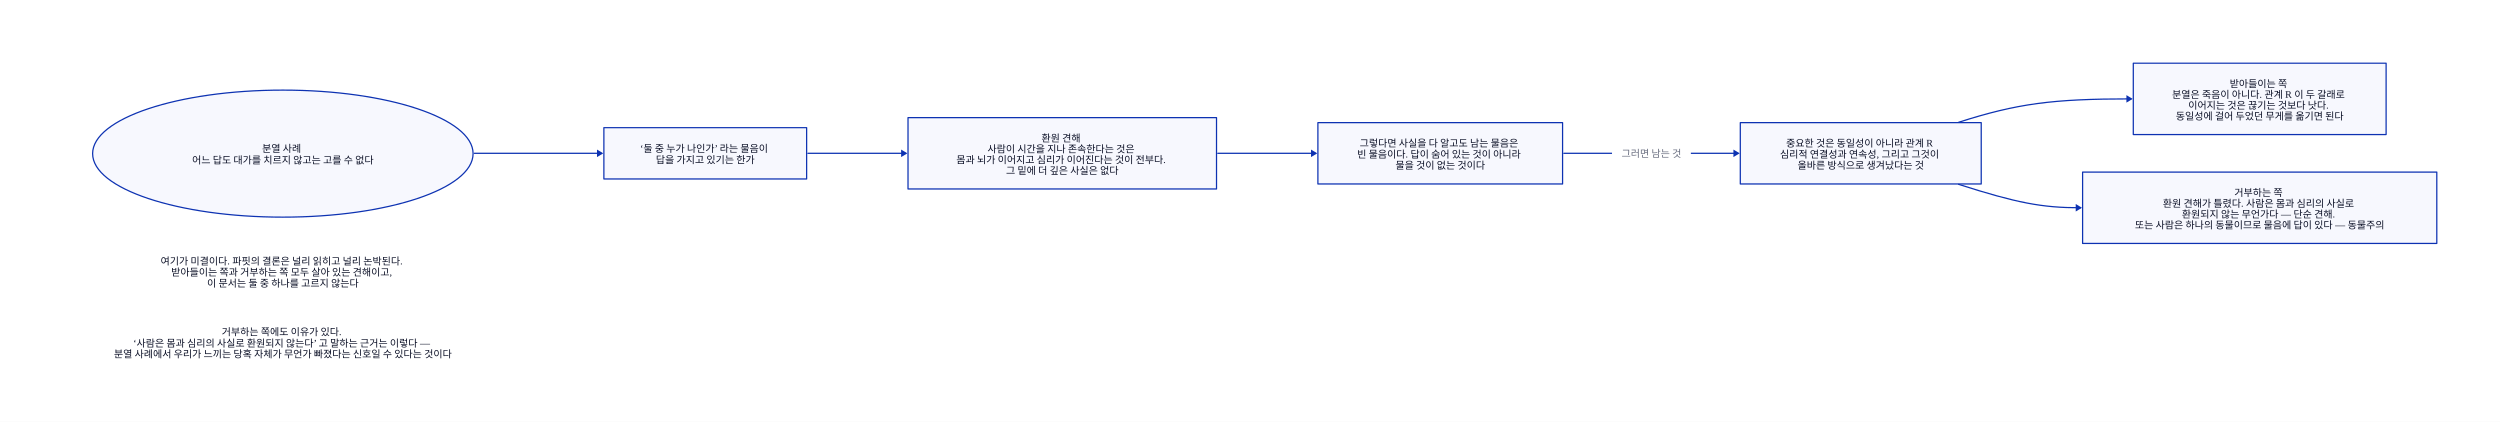
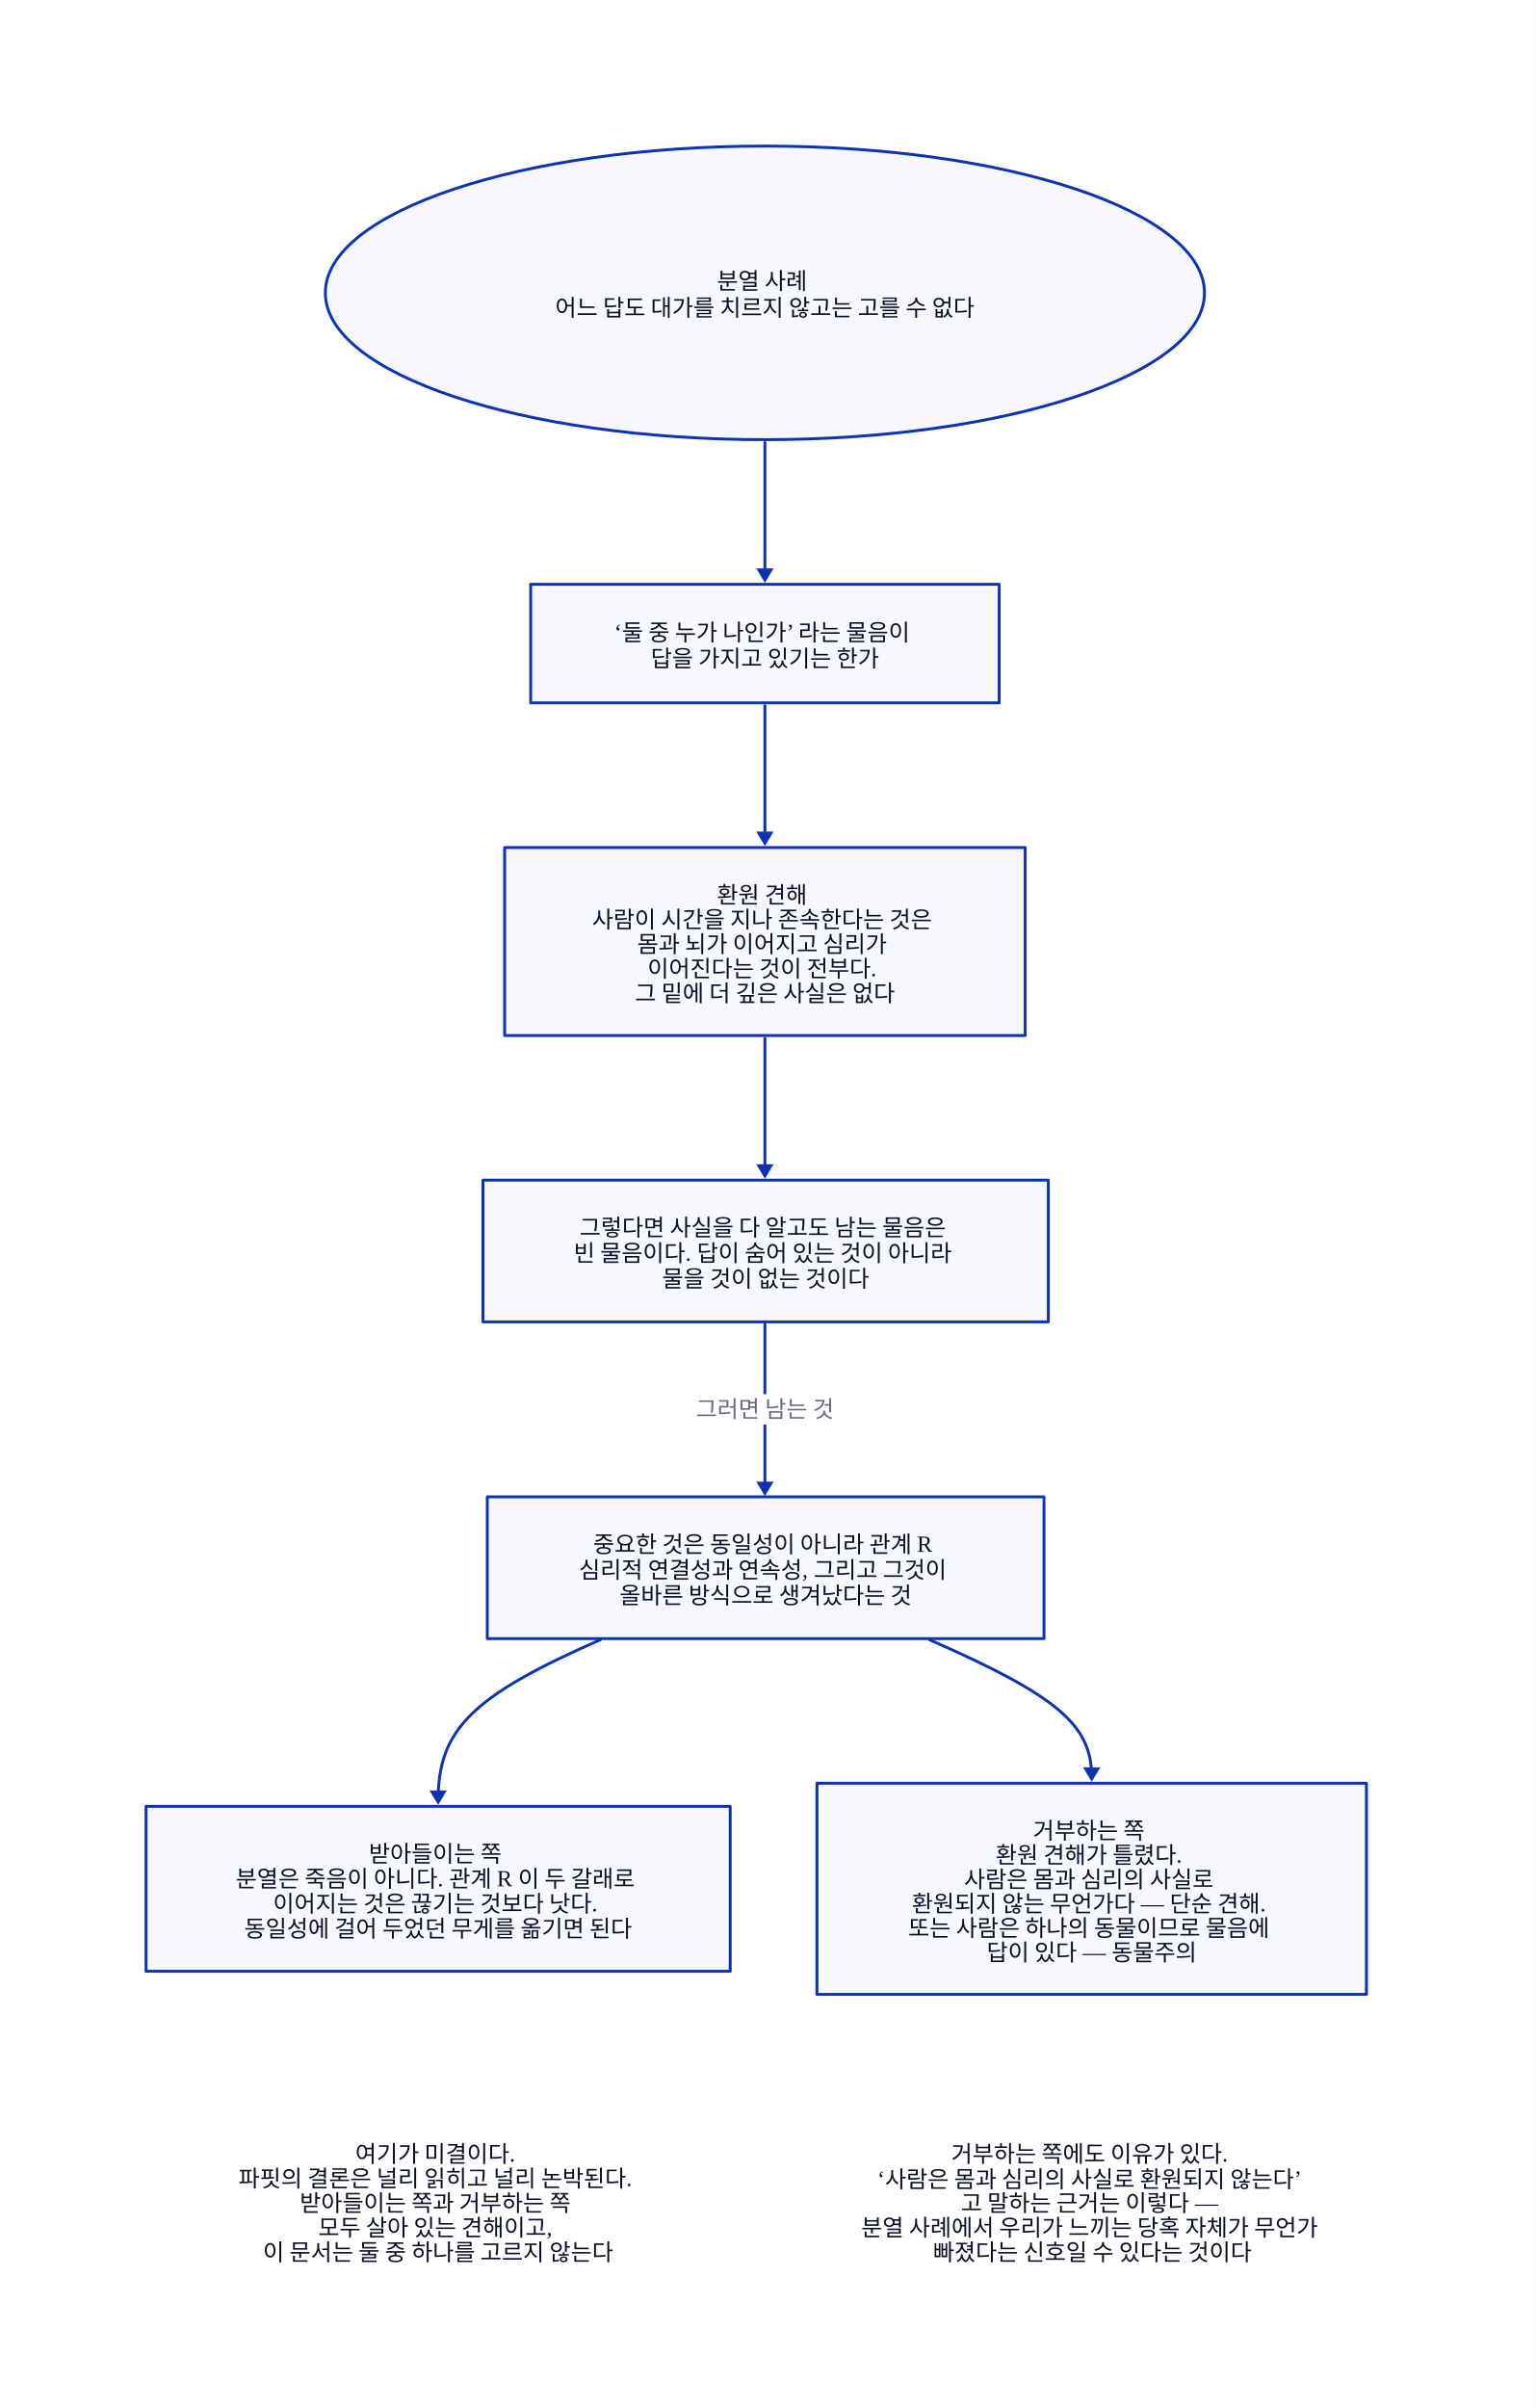
- <svg xmlns="http://www.w3.org/2000/svg" width="3995" height="674" class="d2-1627237966 d2-svg" viewBox="-101 -101 3995 674">
-   <rect width="3995" height="674" x="-101" y="-101" rx="0" style="fill:#fff" />
-   <style>.connection,.shape{stroke-linejoin:round}.shape{shape-rendering:geometricPrecision}.connection{stroke-linecap:round}.d2-1627237966 .fill-N1{fill:#0a0f25}.d2-1627237966 .fill-B6{fill:#f7f8fe}.d2-1627237966 .stroke-B1{stroke:#0d32b2}.s0{stroke-width:2}.s1{text-anchor:middle;font-size:16px}</style>
+ <svg xmlns="http://www.w3.org/2000/svg" width="1062" height="1665" class="d2-3306893791 d2-svg" viewBox="-101 -101 1062 1665">
+   <rect width="1062" height="1665" x="-101" y="-101" rx="0" style="fill:#fff" />
+   <style>.connection,.shape{stroke-linejoin:round}.shape{shape-rendering:geometricPrecision}.connection{stroke-linecap:round}.d2-3306893791 .fill-N1{fill:#0a0f25}.d2-3306893791 .fill-B6{fill:#f7f8fe}.d2-3306893791 .stroke-B1{stroke:#0d32b2}.s0{stroke-width:2}.s1{text-anchor:middle;font-size:16px}</style>
  <g>
    <g class="shape">
-       <ellipse cx="351" cy="144.5" class="shape stroke-B1 fill-B6 s0" rx="304" ry="101.5" />
+       <ellipse cx="428" cy="101.5" class="shape stroke-B1 fill-B6 s0" rx="304" ry="101.5" />
    </g>
-     <text x="351" y="142" class="text-bold fill-N1 s1">
-       <tspan x="351" dy="0">분열 사례</tspan>
-       <tspan x="351" dy="18.5">어느 답도 대가를 치르지 않고는 고를 수 없다</tspan>
+     <text x="428" y="99" class="text-bold fill-N1 s1">
+       <tspan x="428" dy="0">분열 사례</tspan>
+       <tspan x="428" dy="18.5">어느 답도 대가를 치르지 않고는 고를 수 없다</tspan>
    </text>
  </g>
  <g>
    <g class="shape">
-       <path d="M864 103h324v82H864z" class="stroke-B1 fill-B6 s0" />
+       <path d="M266 303h324v82H266z" class="stroke-B1 fill-B6 s0" />
    </g>
-     <text x="1026" y="141.5" class="text-bold fill-N1 s1">
-       <tspan x="1026" dy="0">‘둘 중 누가 나인가’ 라는 물음이</tspan>
-       <tspan x="1026" dy="18.5">답을 가지고 있기는 한가</tspan>
+     <text x="428" y="341.5" class="text-bold fill-N1 s1">
+       <tspan x="428" dy="0">‘둘 중 누가 나인가’ 라는 물음이</tspan>
+       <tspan x="428" dy="18.5">답을 가지고 있기는 한가</tspan>
    </text>
  </g>
  <g>
    <g class="shape">
-       <path d="M1350 87h493v114h-493z" class="stroke-B1 fill-B6 s0" />
+       <path d="M248 485h360v130H248z" class="stroke-B1 fill-B6 s0" />
    </g>
-     <text x="1596.5" y="125.5" class="text-bold fill-N1 s1">
-       <tspan x="1596.5" dy="0">환원 견해</tspan>
-       <tspan x="1596.5" dy="17.25">사람이 시간을 지나 존속한다는 것은</tspan>
-       <tspan x="1596.5" dy="17.25">몸과 뇌가 이어지고 심리가 이어진다는 것이 전부다.</tspan>
-       <tspan x="1596.5" dy="17.25">그 밑에 더 깊은 사실은 없다</tspan>
+     <text x="428" y="523.5" class="text-bold fill-N1 s1">
+       <tspan x="428" dy="0">환원 견해</tspan>
+       <tspan x="428" dy="17">사람이 시간을 지나 존속한다는 것은</tspan>
+       <tspan x="428" dy="17">몸과 뇌가 이어지고 심리가</tspan>
+       <tspan x="428" dy="17">이어진다는 것이 전부다.</tspan>
+       <tspan x="428" dy="17">그 밑에 더 깊은 사실은 없다</tspan>
    </text>
  </g>
  <g>
    <g class="shape">
-       <path d="M2005 95h391v98h-391z" class="stroke-B1 fill-B6 s0" />
+       <path d="M233 715h391v98H233z" class="stroke-B1 fill-B6 s0" />
    </g>
-     <text x="2200.5" y="133.5" class="text-bold fill-N1 s1">
-       <tspan x="2200.5" dy="0">그렇다면 사실을 다 알고도 남는 물음은</tspan>
-       <tspan x="2200.5" dy="17.667">빈 물음이다. 답이 숨어 있는 것이 아니라</tspan>
-       <tspan x="2200.5" dy="17.667">물을 것이 없는 것이다</tspan>
+     <text x="428.5" y="753.5" class="text-bold fill-N1 s1">
+       <tspan x="428.5" dy="0">그렇다면 사실을 다 알고도 남는 물음은</tspan>
+       <tspan x="428.5" dy="17.667">빈 물음이다. 답이 숨어 있는 것이 아니라</tspan>
+       <tspan x="428.5" dy="17.667">물을 것이 없는 것이다</tspan>
    </text>
  </g>
  <g>
    <g class="shape">
-       <path d="M2680 95h385v98h-385z" class="stroke-B1 fill-B6 s0" />
+       <path d="M236 934h385v98H236z" class="stroke-B1 fill-B6 s0" />
    </g>
-     <text x="2872.5" y="133.5" class="text-bold fill-N1 s1">
-       <tspan x="2872.5" dy="0">중요한 것은 동일성이 아니라 관계 R</tspan>
-       <tspan x="2872.5" dy="17.667">심리적 연결성과 연속성, 그리고 그것이</tspan>
-       <tspan x="2872.5" dy="17.667">올바른 방식으로 생겨났다는 것</tspan>
+     <text x="428.5" y="972.5" class="text-bold fill-N1 s1">
+       <tspan x="428.5" dy="0">중요한 것은 동일성이 아니라 관계 R</tspan>
+       <tspan x="428.5" dy="17.667">심리적 연결성과 연속성, 그리고 그것이</tspan>
+       <tspan x="428.5" dy="17.667">올바른 방식으로 생겨났다는 것</tspan>
    </text>
  </g>
  <g>
    <g class="shape">
-       <path d="M3308 0h404v114h-404z" class="stroke-B1 fill-B6 s0" />
+       <path d="M0 1148h404v114H0z" class="stroke-B1 fill-B6 s0" />
    </g>
-     <text x="3510" y="38.5" class="text-bold fill-N1 s1">
-       <tspan x="3510" dy="0">받아들이는 쪽</tspan>
-       <tspan x="3510" dy="17.25">분열은 죽음이 아니다. 관계 R 이 두 갈래로</tspan>
-       <tspan x="3510" dy="17.25">이어지는 것은 끊기는 것보다 낫다.</tspan>
-       <tspan x="3510" dy="17.25">동일성에 걸어 두었던 무게를 옮기면 된다</tspan>
+     <text x="202" y="1186.5" class="text-bold fill-N1 s1">
+       <tspan x="202" dy="0">받아들이는 쪽</tspan>
+       <tspan x="202" dy="17.25">분열은 죽음이 아니다. 관계 R 이 두 갈래로</tspan>
+       <tspan x="202" dy="17.25">이어지는 것은 끊기는 것보다 낫다.</tspan>
+       <tspan x="202" dy="17.25">동일성에 걸어 두었던 무게를 옮기면 된다</tspan>
    </text>
  </g>
  <g>
    <g class="shape">
-       <path d="M3227 174h566v114h-566z" class="stroke-B1 fill-B6 s0" />
+       <path d="M464 1132h380v146H464z" class="stroke-B1 fill-B6 s0" />
    </g>
-     <text x="3510" y="212.5" class="text-bold fill-N1 s1">
-       <tspan x="3510" dy="0">거부하는 쪽</tspan>
-       <tspan x="3510" dy="17.25">환원 견해가 틀렸다. 사람은 몸과 심리의 사실로</tspan>
-       <tspan x="3510" dy="17.25">환원되지 않는 무언가다 — 단순 견해.</tspan>
-       <tspan x="3510" dy="17.25">또는 사람은 하나의 동물이므로 물음에 답이 있다 — 동물주의</tspan>
+     <text x="654" y="1170.5" class="text-bold fill-N1 s1">
+       <tspan x="654" dy="0">거부하는 쪽</tspan>
+       <tspan x="654" dy="16.833">환원 견해가 틀렸다.</tspan>
+       <tspan x="654" dy="16.833">사람은 몸과 심리의 사실로</tspan>
+       <tspan x="654" dy="16.833">환원되지 않는 무언가다 — 단순 견해.</tspan>
+       <tspan x="654" dy="16.833">또는 사람은 하나의 동물이므로 물음에</tspan>
+       <tspan x="654" dy="16.833">답이 있다 — 동물주의</tspan>
    </text>
  </g>
-   <text x="351" y="322" class="fill-N1 s1">
-     <tspan x="351" dy="0">여기가 미결이다. 파핏의 결론은 널리 읽히고 널리 논박된다.</tspan>
-     <tspan x="351" dy="17.667">받아들이는 쪽과 거부하는 쪽 모두 살아 있는 견해이고,</tspan>
-     <tspan x="351" dy="17.667">이 문서는 둘 중 하나를 고르지 않는다</tspan>
+   <text x="202" y="1394" class="fill-N1 s1">
+     <tspan x="202" dy="0">여기가 미결이다.</tspan>
+     <tspan x="202" dy="17">파핏의 결론은 널리 읽히고 널리 논박된다.</tspan>
+     <tspan x="202" dy="17">받아들이는 쪽과 거부하는 쪽</tspan>
+     <tspan x="202" dy="17">모두 살아 있는 견해이고,</tspan>
+     <tspan x="202" dy="17">이 문서는 둘 중 하나를 고르지 않는다</tspan>
  </text>
-   <text x="351" y="435" class="fill-N1 s1">
-     <tspan x="351" dy="0">거부하는 쪽에도 이유가 있다.</tspan>
-     <tspan x="351" dy="17.667">‘사람은 몸과 심리의 사실로 환원되지 않는다’ 고 말하는 근거는 이렇다 —</tspan>
-     <tspan x="351" dy="17.667">분열 사례에서 우리가 느끼는 당혹 자체가 무언가 빠졌다는 신호일 수 있다는 것이다</tspan>
+   <text x="654.5" y="1394" class="fill-N1 s1">
+     <tspan x="654.5" dy="0">거부하는 쪽에도 이유가 있다.</tspan>
+     <tspan x="654.5" dy="17">‘사람은 몸과 심리의 사실로 환원되지 않는다’</tspan>
+     <tspan x="654.5" dy="17">고 말하는 근거는 이렇다 —</tspan>
+     <tspan x="654.5" dy="17">분열 사례에서 우리가 느끼는 당혹 자체가 무언가</tspan>
+     <tspan x="654.5" dy="17">빠졌다는 신호일 수 있다는 것이다</tspan>
  </text>
-   <marker id="mk-d2-1627237966-3488378134" markerHeight="12" markerUnits="userSpaceOnUse" markerWidth="10" orient="auto" refX="7" refY="6" viewBox="0 0 10 12">
+   <marker id="mk-d2-3306893791-3488378134" markerHeight="12" markerUnits="userSpaceOnUse" markerWidth="10" orient="auto" refX="7" refY="6" viewBox="0 0 10 12">
    <path stroke-width="2" d="m0 0 10 6-10 6z" class="connection" style="fill:#0d32b2" />
  </marker>
-   <path fill="none" marker-end="url(#mk-d2-1627237966-3488378134)" d="M657 144h203" class="connection stroke-B1 s0" mask="url(#d2-1627237966)" />
-   <path fill="none" marker-end="url(#mk-d2-1627237966-3488378134)" d="M1190 144h156" class="connection stroke-B1 s0" mask="url(#d2-1627237966)" />
-   <path fill="none" marker-end="url(#mk-d2-1627237966-3488378134)" d="M1845 144h156" class="connection stroke-B1 s0" mask="url(#d2-1627237966)" />
-   <path fill="none" marker-end="url(#mk-d2-1627237966-3488378134)" d="M2398 144h278" class="connection stroke-B1 s0" mask="url(#d2-1627237966)" />
-   <text x="2538" y="150" style="fill:#676c7e;text-anchor:middle;font-size:16px">그러면 남는 것</text>
-   <path fill="none" marker-end="url(#mk-d2-1627237966-3488378134)" d="M3028.905 94.392C3122.2 64.599 3178.4 57 3304 57" class="connection stroke-B1 s0" mask="url(#d2-1627237966)" />
-   <path fill="none" marker-end="url(#mk-d2-1627237966-3488378134)" d="M3028.905 193.608C3122.2 223.4 3162.2 231 3223 231" class="connection stroke-B1 s0" mask="url(#d2-1627237966)" />
-   <mask id="d2-1627237966" width="3995" height="674" x="-101" y="-101" maskUnits="userSpaceOnUse">
-     <path fill="#fff" d="M-101-101h3995v674H-101z" />
-     <path d="M2475 134h126v21h-126z" />
+   <path fill="none" marker-end="url(#mk-d2-3306893791-3488378134)" d="M428 205v94" class="connection stroke-B1 s0" mask="url(#d2-3306893791)" />
+   <path fill="none" marker-end="url(#mk-d2-3306893791-3488378134)" d="M428 387v94" class="connection stroke-B1 s0" mask="url(#d2-3306893791)" />
+   <path fill="none" marker-end="url(#mk-d2-3306893791-3488378134)" d="M428 617v94" class="connection stroke-B1 s0" mask="url(#d2-3306893791)" />
+   <path fill="none" marker-end="url(#mk-d2-3306893791-3488378134)" d="M428 814.5v116" class="connection stroke-B1 s0" mask="url(#d2-3306893791)" />
+   <text x="428" y="879" style="fill:#676c7e;text-anchor:middle;font-size:16px">그러면 남는 것</text>
+   <path fill="none" marker-end="url(#mk-d2-3306893791-3488378134)" d="M314.168 1032.803C224.8 1072 202 1095.2 202 1144" class="connection stroke-B1 s0" mask="url(#d2-3306893791)" />
+   <path fill="none" marker-end="url(#mk-d2-3306893791-3488378134)" d="M541.832 1032.803C631.2 1072 654 1092 654 1128" class="connection stroke-B1 s0" mask="url(#d2-3306893791)" />
+   <mask id="d2-3306893791" width="1062" height="1665" x="-101" y="-101" maskUnits="userSpaceOnUse">
+     <path fill="#fff" d="M-101-101H961v1665H-101z" />
+     <path d="M365 863h126v21H365z" />
  </mask>
</svg>
